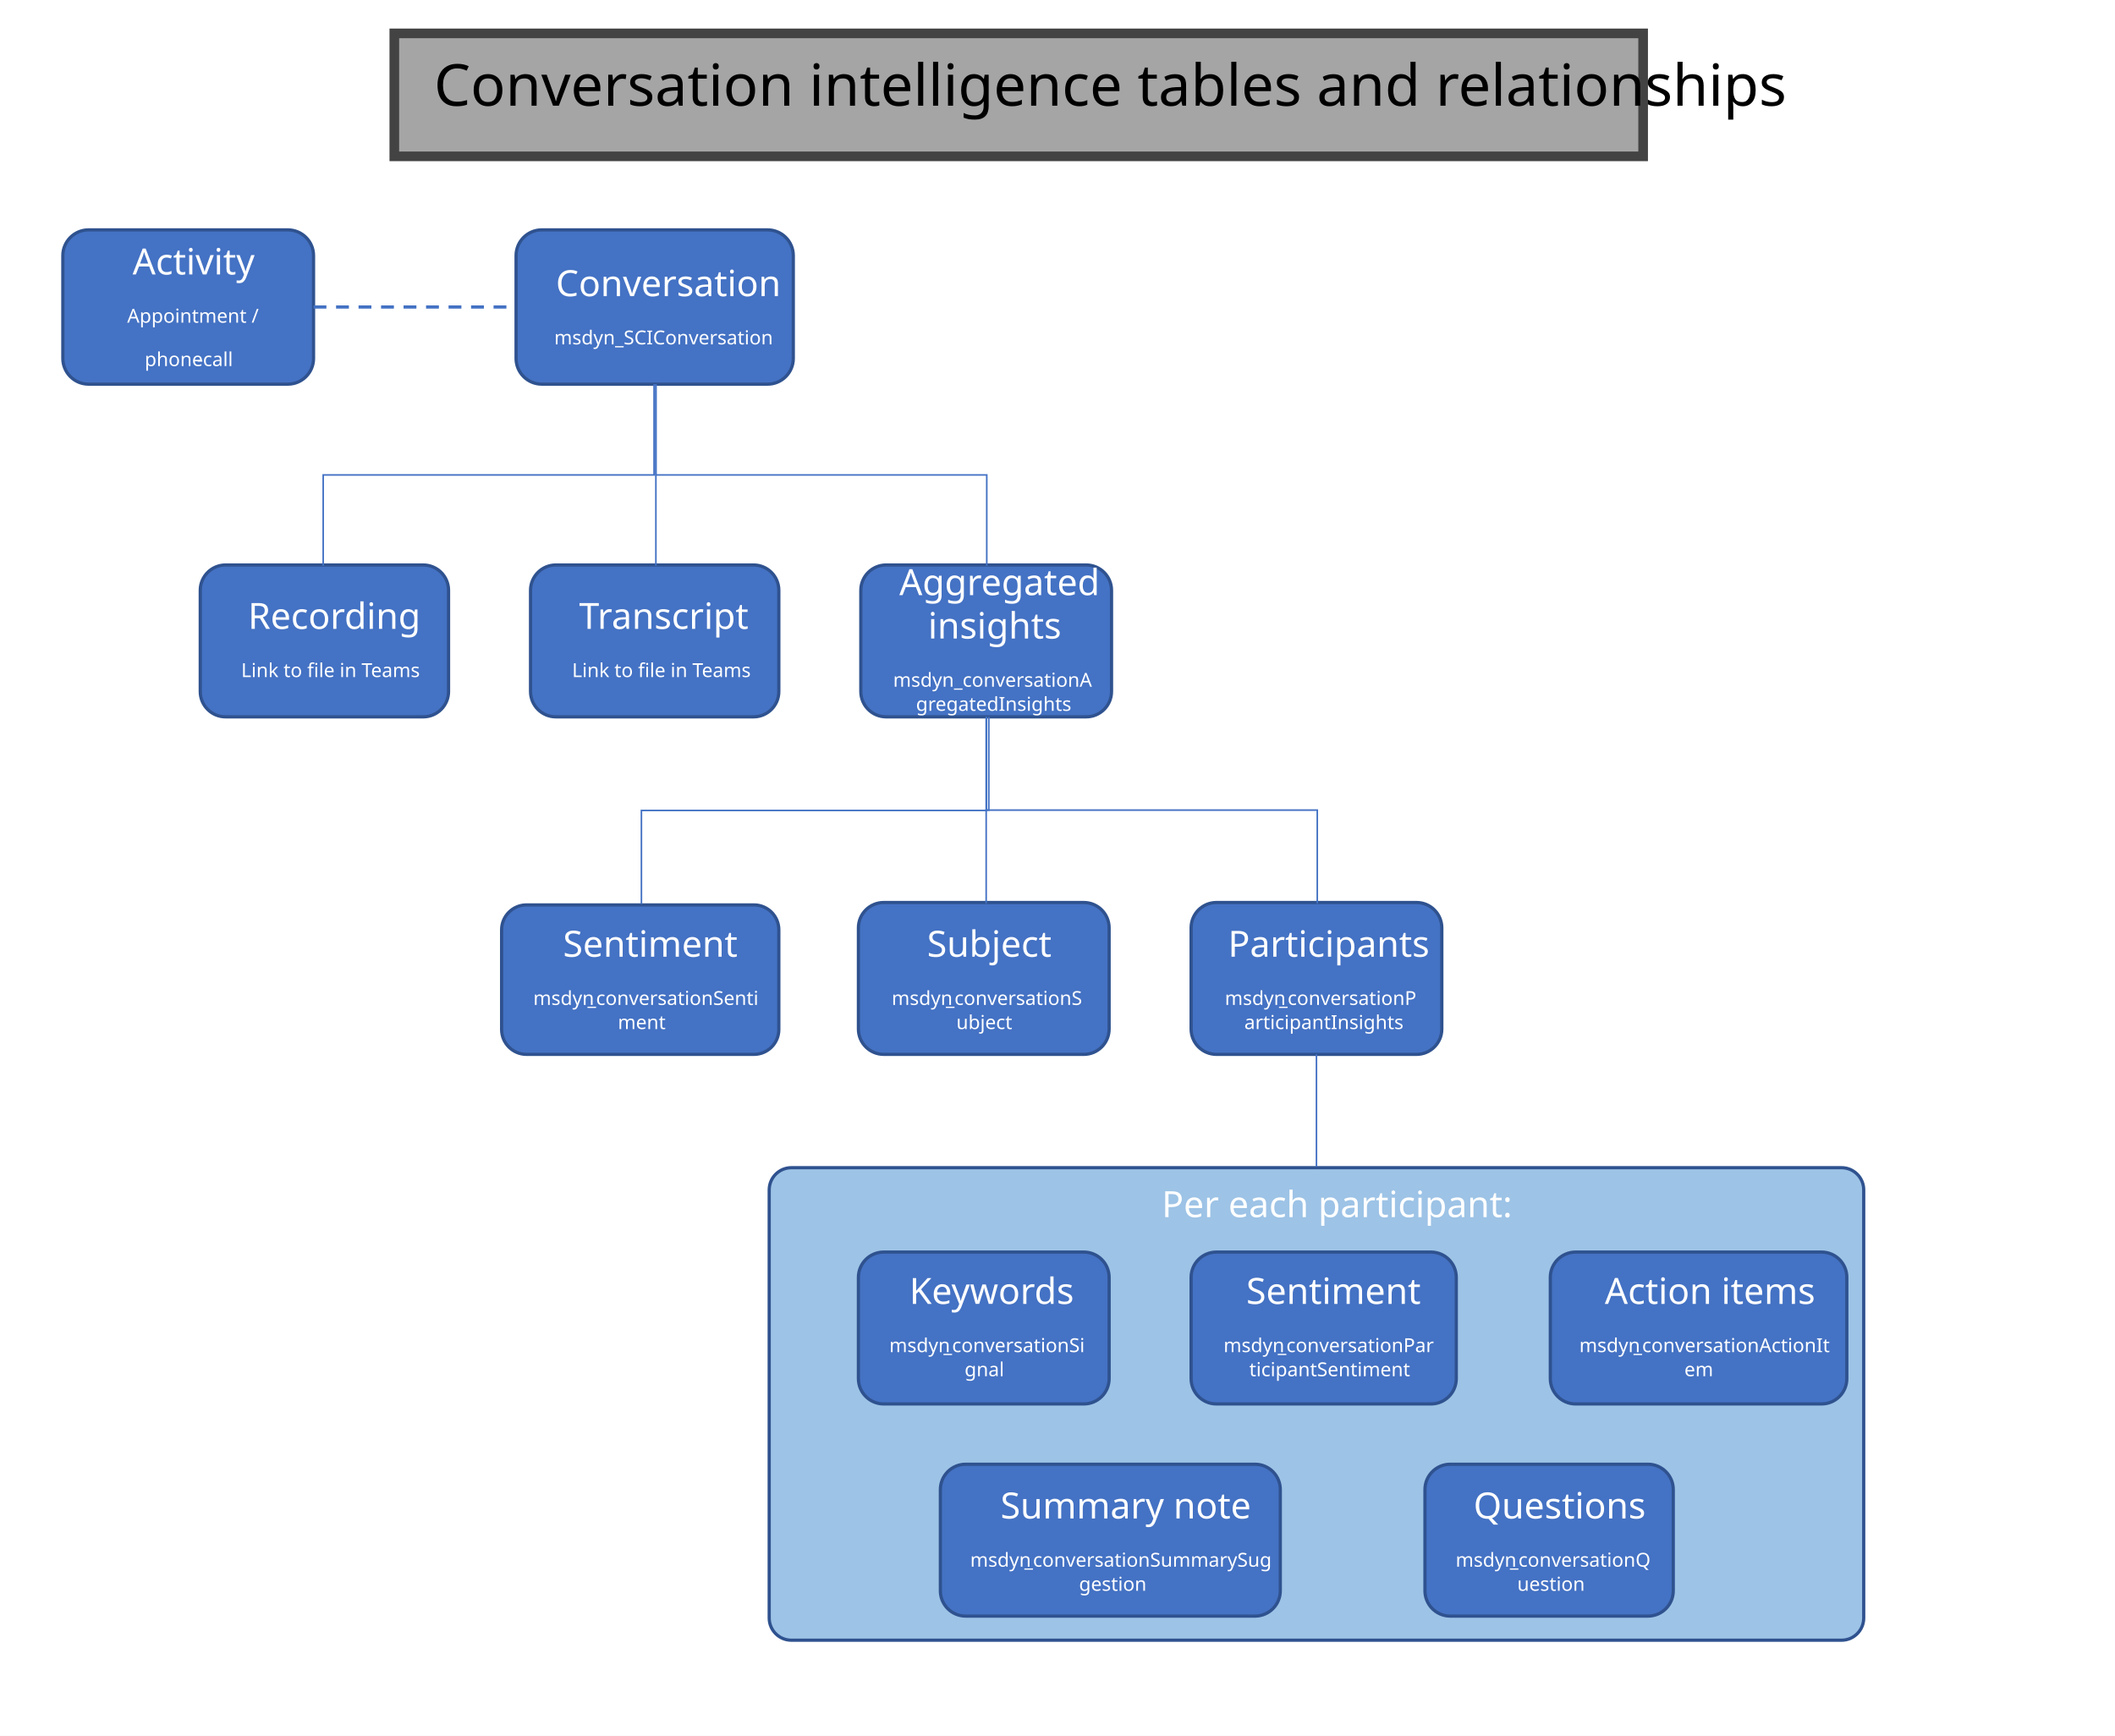
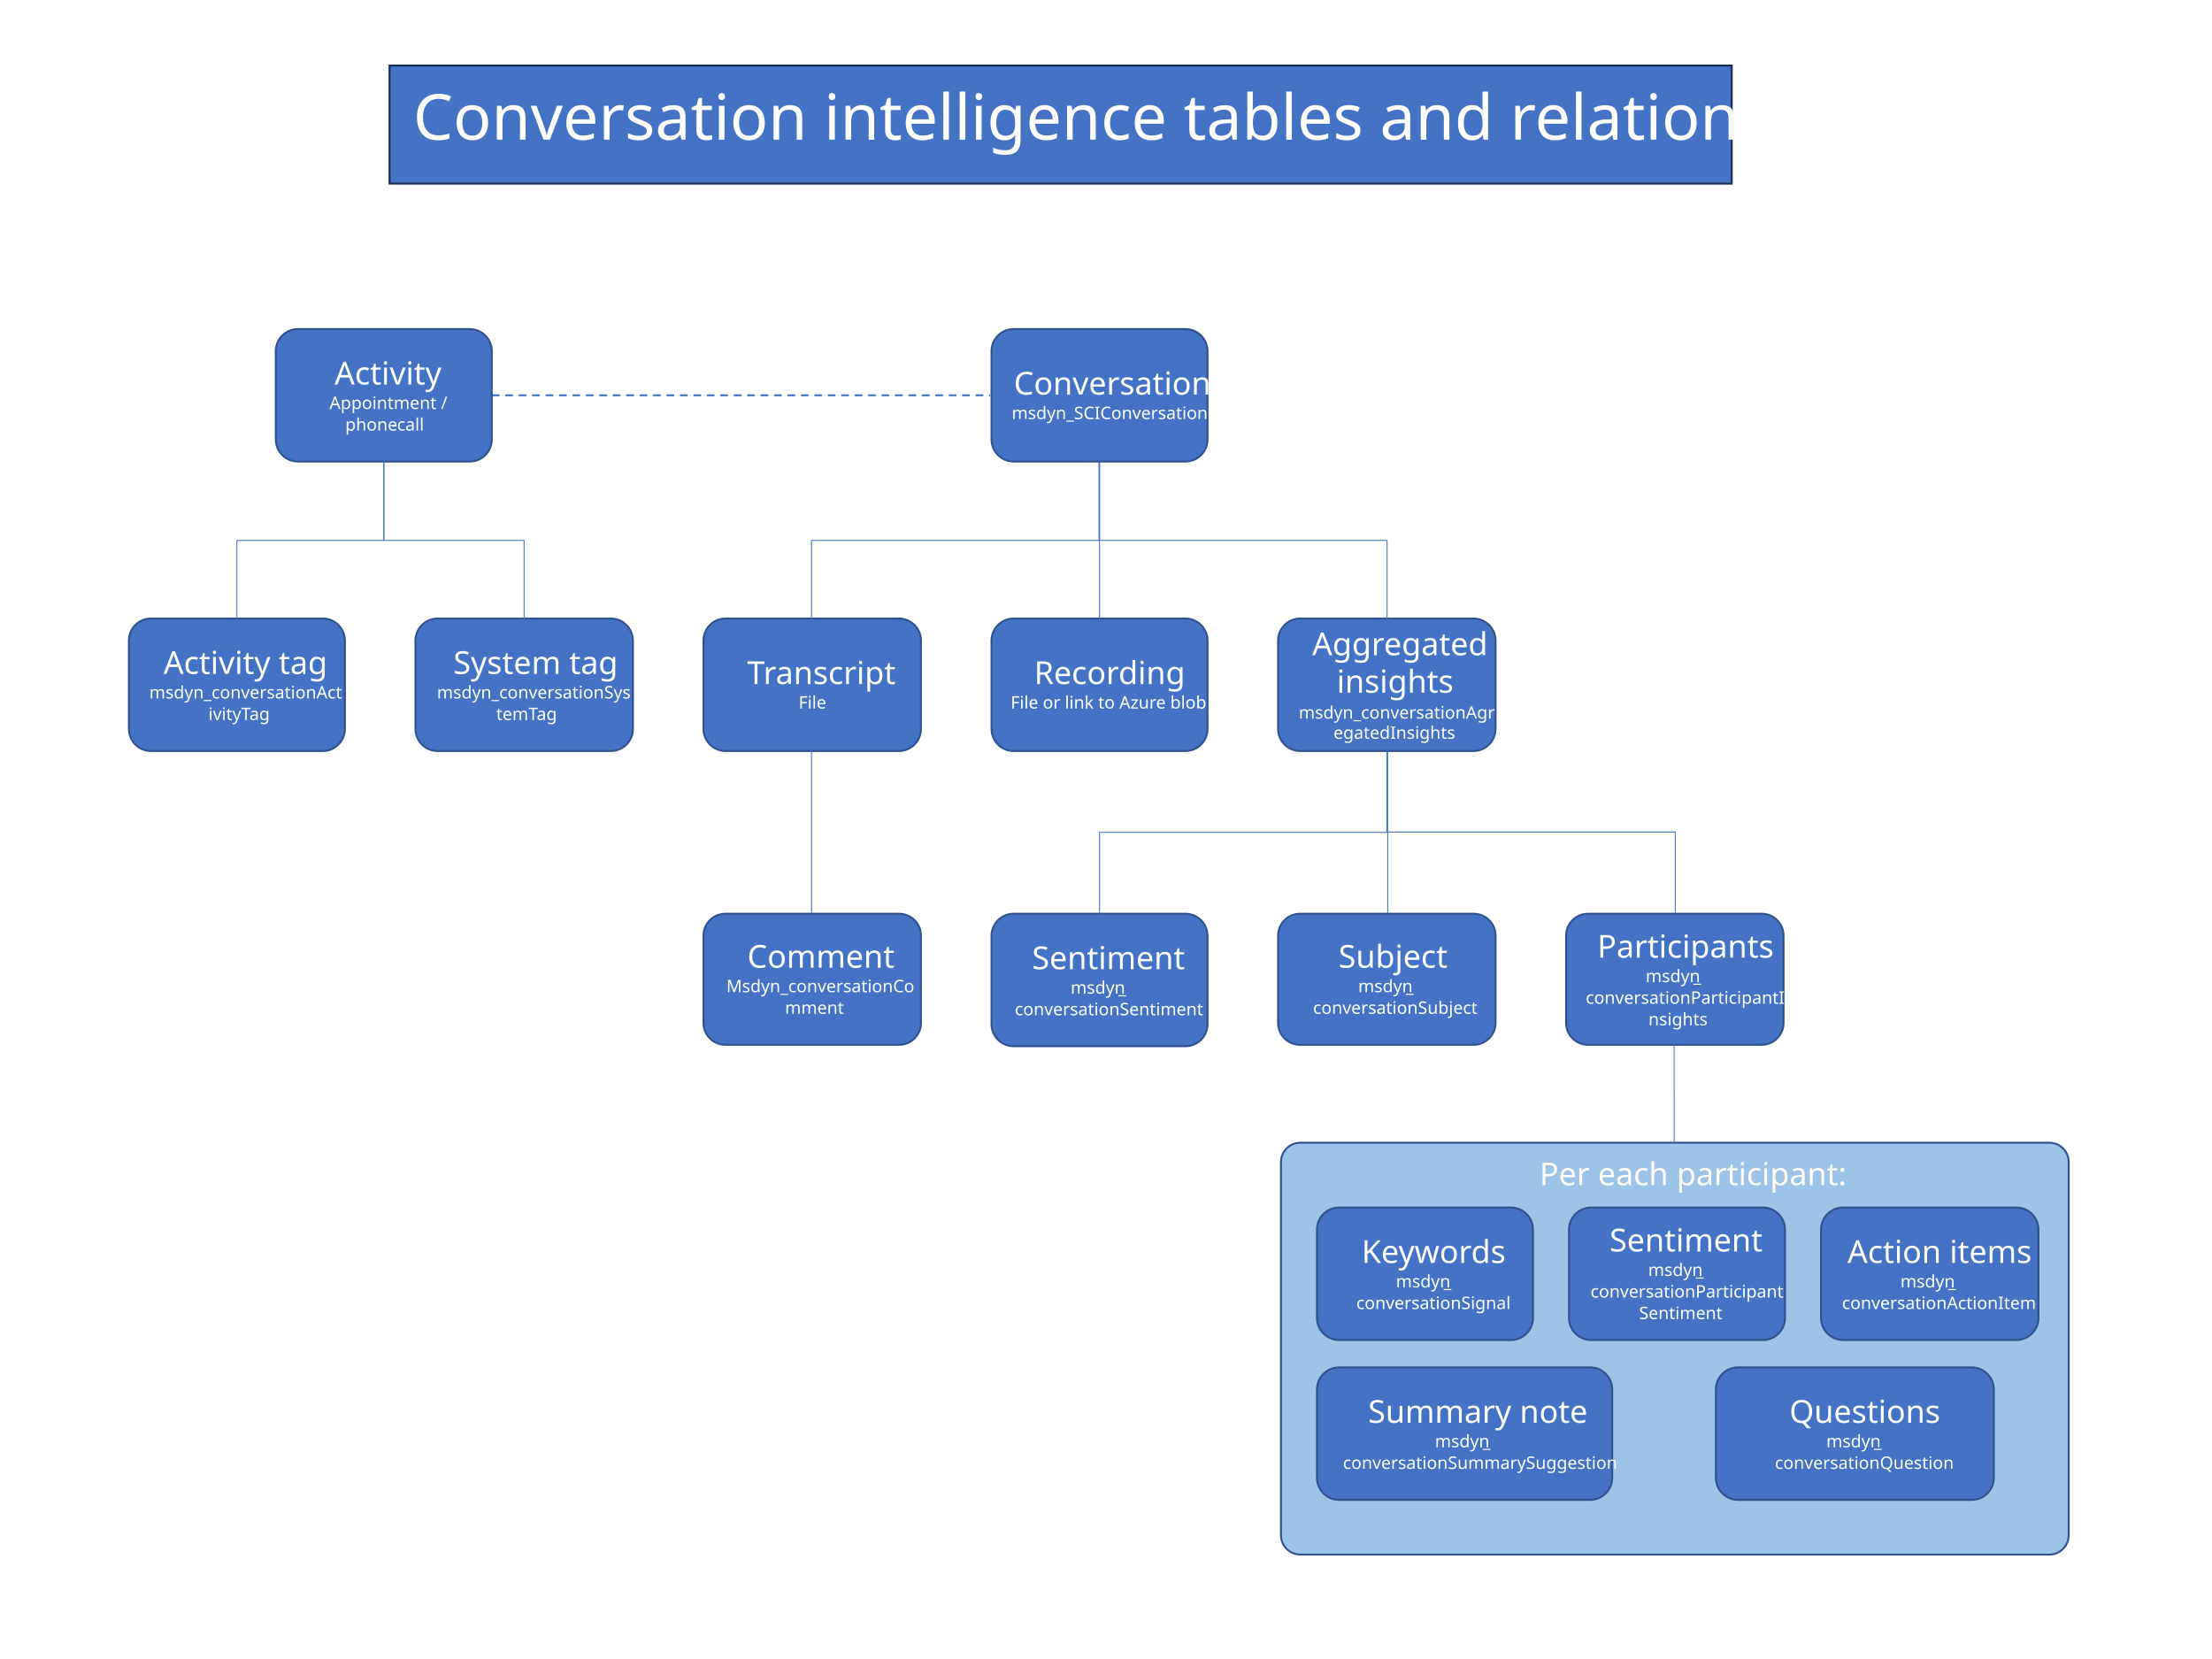
- <svg xmlns="http://www.w3.org/2000/svg" width="877.288" height="720" overflow="hidden" version="1.1" id="svg150">
-   <defs id="defs154" />
-   <g id="g148" transform="translate(-146.4407,-9.152542)">
-     <rect x="146.441" y="9.153" width="877.288" height="720" fill="#ffffff" id="rect2" />
-     <rect x="310" y="23" width="518" height="51" stroke="#434343" stroke-width="4" stroke-miterlimit="8" fill="#a5a5a5" id="rect4" />
-     <path d="m 360.5,115.167 c 0,-5.891 4.776,-10.667 10.667,-10.667 h 93.666 c 5.891,0 10.667,4.776 10.667,10.667 v 42.666 c 0,5.891 -4.776,10.667 -10.667,10.667 h -93.666 c -5.891,0 -10.667,-4.776 -10.667,-10.667 z" stroke="#2f528f" stroke-width="1.333" stroke-miterlimit="8" fill="#4472c4" fill-rule="evenodd" id="path6" />
-     <text fill="#ffffff" font-family="Calibri, Calibri_MSFontService, sans-serif" font-weight="400" font-size="15px" transform="translate(376.982,132)" id="text8">Conversation</text>
-     <text fill="#ffffff" font-family="Calibri, Calibri_MSFontService, sans-serif" font-weight="400" font-size="8px" transform="translate(376.315,152)" id="text10">msdyn_SCIConversation</text>
-     <path d="m 172.5,115.167 c 0,-5.891 4.776,-10.667 10.667,-10.667 h 82.666 c 5.891,0 10.667,4.776 10.667,10.667 v 42.666 c 0,5.891 -4.776,10.667 -10.667,10.667 h -82.666 c -5.891,0 -10.667,-4.776 -10.667,-10.667 z" stroke="#2f528f" stroke-width="1.333" stroke-miterlimit="8" fill="#4472c4" fill-rule="evenodd" id="path12" />
-     <text fill="#ffffff" font-family="Calibri, Calibri_MSFontService, sans-serif" font-weight="400" font-size="15px" transform="translate(201.438,123)" id="text14">Activity</text>
-     <text fill="#ffffff" font-family="Calibri, Calibri_MSFontService, sans-serif" font-weight="400" font-size="8px" transform="translate(199.192,143)" id="text16">Appointment /</text>
-     <text fill="#ffffff" font-family="Calibri, Calibri_MSFontService, sans-serif" font-weight="400" font-size="8px" transform="translate(206.438,161)" id="text18">phone</text>
-     <text fill="#ffffff" font-family="Calibri, Calibri_MSFontService, sans-serif" font-weight="400" font-size="8px" transform="translate(228.105,161)" id="text20">-</text>
-     <text fill="#ffffff" font-family="Calibri, Calibri_MSFontService, sans-serif" font-weight="400" font-size="8px" transform="translate(230.605,161)" id="text22">call</text>
-     <path d="m 276.5,136.5 h 83.756" stroke="#4472c4" stroke-width="1.333" stroke-miterlimit="8" stroke-dasharray="5.333, 4" fill="none" fill-rule="evenodd" id="path24" />
-     <path d="m 229.5,254 c 0,-5.799 4.701,-10.5 10.5,-10.5 h 82 c 5.799,0 10.5,4.701 10.5,10.5 v 42 c 0,5.799 -4.701,10.5 -10.5,10.5 h -82 c -5.799,0 -10.5,-4.701 -10.5,-10.5 z" stroke="#2f528f" stroke-width="1.333" stroke-miterlimit="8" fill="#4472c4" fill-rule="evenodd" id="path26" />
-     <text fill="#ffffff" font-family="Calibri, Calibri_MSFontService, sans-serif" font-weight="400" font-size="15px" transform="translate(249.32,270)" id="text28">Recording</text>
-     <text fill="#ffffff" font-family="Calibri, Calibri_MSFontService, sans-serif" font-weight="400" font-size="8px" transform="translate(246.487,290)" id="text30">Link to file in Teams</text>
-     <path d="m 366.5,254 c 0,-5.799 4.701,-10.5 10.5,-10.5 h 82 c 5.799,0 10.5,4.701 10.5,10.5 v 42 c 0,5.799 -4.701,10.5 -10.5,10.5 h -82 c -5.799,0 -10.5,-4.701 -10.5,-10.5 z" stroke="#2f528f" stroke-width="1.333" stroke-miterlimit="8" fill="#4472c4" fill-rule="evenodd" id="path32" />
-     <text fill="#ffffff" font-family="Calibri, Calibri_MSFontService, sans-serif" font-weight="400" font-size="15px" transform="translate(386.652,270)" id="text34">Transcript</text>
-     <text fill="#ffffff" font-family="Calibri, Calibri_MSFontService, sans-serif" font-weight="400" font-size="8px" transform="translate(383.732,290)" id="text36">Link to file in Teams</text>
-     <path d="m 503.5,254 c 0,-5.799 4.701,-10.5 10.5,-10.5 h 83 c 5.799,0 10.5,4.701 10.5,10.5 v 42 c 0,5.799 -4.701,10.5 -10.5,10.5 h -83 c -5.799,0 -10.5,-4.701 -10.5,-10.5 z" stroke="#2f528f" stroke-width="1.333" stroke-miterlimit="8" fill="#4472c4" fill-rule="evenodd" id="path38" />
-     <text fill="#ffffff" font-family="Calibri, Calibri_MSFontService, sans-serif" font-weight="400" font-size="15px" transform="translate(519.473,256)" id="text40">Aggregated</text>
-     <text fill="#ffffff" font-family="Calibri, Calibri_MSFontService, sans-serif" font-weight="400" font-size="15px" transform="translate(531.393,274)" id="text42">insights</text>
-     <text fill="#ffffff" font-family="Calibri, Calibri_MSFontService, sans-serif" font-weight="400" font-size="8px" transform="translate(516.893,294)" id="text44">msdyn_conversationA</text>
-     <text fill="#ffffff" font-family="Calibri, Calibri_MSFontService, sans-serif" font-weight="400" font-size="8px" transform="translate(526.393,304)" id="text46">gregatedInsights</text>
-     <path d="m 354.5,394.834 c 0,-5.707 4.627,-10.334 10.334,-10.334 h 94.333 c 5.707,0 10.333,4.627 10.333,10.334 v 41.333 c 0,5.707 -4.626,10.333 -10.333,10.333 h -94.333 c -5.707,0 -10.334,-4.626 -10.334,-10.333 z" stroke="#2f528f" stroke-width="1.333" stroke-miterlimit="8" fill="#4472c4" fill-rule="evenodd" id="path48" />
-     <text fill="#ffffff" font-family="Calibri, Calibri_MSFontService, sans-serif" font-weight="400" font-size="15px" transform="translate(379.967,406)" id="text50">Sentiment</text>
-     <text fill="#ffffff" font-family="Calibri, Calibri_MSFontService, sans-serif" font-weight="400" font-size="8px" transform="translate(367.633,426)" id="text52">msdyn</text>
-     <text fill="#ffffff" font-family="Calibri, Calibri_MSFontService, sans-serif" font-weight="400" font-size="8px" transform="translate(390.133,426)" id="text54">_conversationSenti</text>
-     <text fill="#ffffff" font-family="Calibri, Calibri_MSFontService, sans-serif" font-weight="400" font-size="8px" transform="translate(402.72,436)" id="text56">ment</text>
-     <path d="m 502.5,394 c 0,-5.799 4.701,-10.5 10.5,-10.5 h 83 c 5.799,0 10.5,4.701 10.5,10.5 v 42 c 0,5.799 -4.701,10.5 -10.5,10.5 h -83 c -5.799,0 -10.5,-4.701 -10.5,-10.5 z" stroke="#2f528f" stroke-width="1.333" stroke-miterlimit="8" fill="#4472c4" fill-rule="evenodd" id="path58" />
-     <text fill="#ffffff" font-family="Calibri, Calibri_MSFontService, sans-serif" font-weight="400" font-size="15px" transform="translate(530.965,406)" id="text60">Subject</text>
-     <text fill="#ffffff" font-family="Calibri, Calibri_MSFontService, sans-serif" font-weight="400" font-size="8px" transform="translate(516.298,426)" id="text62">msdyn</text>
-     <text fill="#ffffff" font-family="Calibri, Calibri_MSFontService, sans-serif" font-weight="400" font-size="8px" transform="translate(538.798,426)" id="text64">_conversationS</text>
-     <text fill="#ffffff" font-family="Calibri, Calibri_MSFontService, sans-serif" font-weight="400" font-size="8px" transform="translate(543.132,436)" id="text66">ubject</text>
-     <path d="m 417.745,168.5 v 37.658 H 280.5 v 37.659" stroke="#4472c4" stroke-width="0.667" stroke-miterlimit="8" fill="none" fill-rule="evenodd" id="path68" />
-     <path d="m 418.5,168.5 v 37.658 0 37.659" stroke="#4472c4" stroke-width="0.667" stroke-miterlimit="8" fill="none" fill-rule="evenodd" id="path70" />
-     <path d="M 0,0 H 37.658 V 137.245 H 75.317" stroke="#4472c4" stroke-width="0.667" stroke-miterlimit="8" fill="none" fill-rule="evenodd" transform="matrix(0,1,1,0,418.5,168.5)" id="path72" />
-     <path d="m 640.5,394 c 0,-5.799 4.701,-10.5 10.5,-10.5 h 83 c 5.799,0 10.5,4.701 10.5,10.5 v 42 c 0,5.799 -4.701,10.5 -10.5,10.5 h -83 c -5.799,0 -10.5,-4.701 -10.5,-10.5 z" stroke="#2f528f" stroke-width="1.333" stroke-miterlimit="8" fill="#4472c4" fill-rule="evenodd" id="path74" />
-     <text fill="#ffffff" font-family="Calibri, Calibri_MSFontService, sans-serif" font-weight="400" font-size="15px" transform="translate(655.819,406)" id="text76">Participants</text>
-     <text fill="#ffffff" font-family="Calibri, Calibri_MSFontService, sans-serif" font-weight="400" font-size="8px" transform="translate(654.486,426)" id="text78">msdyn</text>
-     <text fill="#ffffff" font-family="Calibri, Calibri_MSFontService, sans-serif" font-weight="400" font-size="8px" transform="translate(676.986,426)" id="text80">_conversationP</text>
-     <text fill="#ffffff" font-family="Calibri, Calibri_MSFontService, sans-serif" font-weight="400" font-size="8px" transform="translate(662.572,436)" id="text82">articipantInsights</text>
-     <path d="M 412.5,384.137 V 345.318 H 555.594 V 306.5" stroke="#4472c4" stroke-width="0.667" stroke-miterlimit="8" fill="none" fill-rule="evenodd" id="path84" />
-     <path d="m 555.5,383.857 v -38.679 h 1.095 V 306.5" stroke="#4472c4" stroke-width="0.667" stroke-miterlimit="8" fill="none" fill-rule="evenodd" id="path86" />
-     <path d="M 0,0 H 38.678 V 137.342 H 77.357" stroke="#4472c4" stroke-width="0.667" stroke-miterlimit="8" fill="none" fill-rule="evenodd" transform="matrix(0,-1,-1,0,692.842,383.857)" id="path88" />
-     <path d="m 465.5,502.712 c 0,-5.088 4.124,-9.212 9.212,-9.212 h 435.576 c 5.088,0 9.212,4.124 9.212,9.212 v 177.576 c 0,5.088 -4.124,9.212 -9.212,9.212 H 474.712 c -5.088,0 -9.212,-4.124 -9.212,-9.212 z" stroke="#2f528f" stroke-width="1.333" stroke-miterlimit="8" fill="#9dc3e6" fill-rule="evenodd" id="path90" />
-     <text fill="#ffffff" font-family="Calibri, Calibri_MSFontService, sans-serif" font-weight="400" font-size="15px" transform="translate(628.319,514)" id="text92">Per each participant:</text>
-     <path d="m 502.5,539 c 0,-5.799 4.701,-10.5 10.5,-10.5 h 83 c 5.799,0 10.5,4.701 10.5,10.5 v 42 c 0,5.799 -4.701,10.5 -10.5,10.5 h -83 c -5.799,0 -10.5,-4.701 -10.5,-10.5 z" stroke="#2f528f" stroke-width="1.333" stroke-miterlimit="8" fill="#4472c4" fill-rule="evenodd" id="path94" />
-     <text fill="#ffffff" font-family="Calibri, Calibri_MSFontService, sans-serif" font-weight="400" font-size="15px" transform="translate(523.632,550)" id="text96">Keywords</text>
-     <text fill="#ffffff" font-family="Calibri, Calibri_MSFontService, sans-serif" font-weight="400" font-size="8px" transform="translate(515.298,570)" id="text98">msdyn</text>
-     <text fill="#ffffff" font-family="Calibri, Calibri_MSFontService, sans-serif" font-weight="400" font-size="8px" transform="translate(537.798,570)" id="text100">_conversationSi</text>
-     <text fill="#ffffff" font-family="Calibri, Calibri_MSFontService, sans-serif" font-weight="400" font-size="8px" transform="translate(546.545,580)" id="text102">gnal</text>
-     <path d="m 640.5,539 c 0,-5.799 4.701,-10.5 10.5,-10.5 h 89 c 5.799,0 10.5,4.701 10.5,10.5 v 42 c 0,5.799 -4.701,10.5 -10.5,10.5 h -89 c -5.799,0 -10.5,-4.701 -10.5,-10.5 z" stroke="#2f528f" stroke-width="1.333" stroke-miterlimit="8" fill="#4472c4" fill-rule="evenodd" id="path104" />
-     <text fill="#ffffff" font-family="Calibri, Calibri_MSFontService, sans-serif" font-weight="400" font-size="15px" transform="translate(663.363,550)" id="text106">Sentiment</text>
-     <text fill="#ffffff" font-family="Calibri, Calibri_MSFontService, sans-serif" font-weight="400" font-size="8px" transform="translate(653.95,570)" id="text108">msdyn</text>
-     <text fill="#ffffff" font-family="Calibri, Calibri_MSFontService, sans-serif" font-weight="400" font-size="8px" transform="translate(676.45,570)" id="text110">_conversationPar</text>
-     <text fill="#ffffff" font-family="Calibri, Calibri_MSFontService, sans-serif" font-weight="400" font-size="8px" transform="translate(664.617,580)" id="text112">ticipantSentiment</text>
-     <path d="m 789.5,539 c 0,-5.799 4.701,-10.5 10.5,-10.5 h 102 c 5.799,0 10.5,4.701 10.5,10.5 v 42 c 0,5.799 -4.701,10.5 -10.5,10.5 H 800 c -5.799,0 -10.5,-4.701 -10.5,-10.5 z" stroke="#2f528f" stroke-width="1.333" stroke-miterlimit="8" fill="#4472c4" fill-rule="evenodd" id="path114" />
-     <text fill="#ffffff" font-family="Calibri, Calibri_MSFontService, sans-serif" font-weight="400" font-size="15px" transform="translate(812.103,550)" id="text116">Action items</text>
-     <text fill="#ffffff" font-family="Calibri, Calibri_MSFontService, sans-serif" font-weight="400" font-size="8px" transform="translate(801.516,570)" id="text118">msdyn</text>
-     <text fill="#ffffff" font-family="Calibri, Calibri_MSFontService, sans-serif" font-weight="400" font-size="8px" transform="translate(824.016,570)" id="text120">_conversationActionIt</text>
-     <text fill="#ffffff" font-family="Calibri, Calibri_MSFontService, sans-serif" font-weight="400" font-size="8px" transform="translate(845.103,580)" id="text122">em</text>
-     <path d="m 536.5,627 c 0,-5.799 4.701,-10.5 10.5,-10.5 h 120 c 5.799,0 10.5,4.701 10.5,10.5 v 42 c 0,5.799 -4.701,10.5 -10.5,10.5 H 547 c -5.799,0 -10.5,-4.701 -10.5,-10.5 z" stroke="#2f528f" stroke-width="1.333" stroke-miterlimit="8" fill="#4472c4" fill-rule="evenodd" id="path124" />
-     <text fill="#ffffff" font-family="Calibri, Calibri_MSFontService, sans-serif" font-weight="400" font-size="15px" transform="translate(561.434,639)" id="text126">Summary note</text>
-     <text fill="#ffffff" font-family="Calibri, Calibri_MSFontService, sans-serif" font-weight="400" font-size="8px" transform="translate(548.854,659)" id="text128">msdyn</text>
-     <text fill="#ffffff" font-family="Calibri, Calibri_MSFontService, sans-serif" font-weight="400" font-size="8px" transform="translate(571.354,659)" id="text130">_conversationSummarySug</text>
-     <text fill="#ffffff" font-family="Calibri, Calibri_MSFontService, sans-serif" font-weight="400" font-size="8px" transform="translate(594.021,669)" id="text132">gestion</text>
-     <path d="m 737.5,627 c 0,-5.799 4.701,-10.5 10.5,-10.5 h 82 c 5.799,0 10.5,4.701 10.5,10.5 v 42 c 0,5.799 -4.701,10.5 -10.5,10.5 h -82 c -5.799,0 -10.5,-4.701 -10.5,-10.5 z" stroke="#2f528f" stroke-width="1.333" stroke-miterlimit="8" fill="#4472c4" fill-rule="evenodd" id="path134" />
-     <text fill="#ffffff" font-family="Calibri, Calibri_MSFontService, sans-serif" font-weight="400" font-size="15px" transform="translate(757.633,639)" id="text136">Questions</text>
-     <text fill="#ffffff" font-family="Calibri, Calibri_MSFontService, sans-serif" font-weight="400" font-size="8px" transform="translate(750.213,659)" id="text138">msdyn</text>
-     <text fill="#ffffff" font-family="Calibri, Calibri_MSFontService, sans-serif" font-weight="400" font-size="8px" transform="translate(772.713,659)" id="text140">_conversationQ</text>
-     <text fill="#ffffff" font-family="Calibri, Calibri_MSFontService, sans-serif" font-weight="400" font-size="8px" transform="translate(775.8,669)" id="text142">uestion</text>
-     <path d="M 0,0 H 23.306 V 1.04987e-4 H 46.613" stroke="#4472c4" stroke-width="0.667" stroke-miterlimit="8" fill="none" fill-rule="evenodd" transform="matrix(0,-1,-1,0,692.5,493.113)" id="path144" />
-     <text font-family="Calibri, Calibri_MSFontService, sans-serif" font-weight="400" font-size="24px" transform="translate(326.441,53)" id="text146">Conversation intelligence tables and relationships</text>
+ <svg xmlns="http://www.w3.org/2000/svg" width="1536" height="1152" overflow="hidden">
+   <g>
+     <rect x="0" y="0" width="1536" height="1152" fill="#FFFFFF" />
+     <rect x="270.5" y="45.5" width="932" height="82" stroke="#172C51" stroke-width="1.333" stroke-miterlimit="8" fill="#4472C4" />
+     <text fill="#FFFFFF" font-family="Calibri,Calibri_MSFontService,sans-serif" font-weight="400" font-size="44" transform="translate(286.856 97)">Conversation intelligence tables and relationships</text>
+     <path d="M688.5 243.834C688.5 235.365 695.365 228.5 703.834 228.5L823.166 228.5C831.635 228.5 838.5 235.365 838.5 243.834L838.5 305.166C838.5 313.635 831.635 320.5 823.166 320.5L703.834 320.5C695.365 320.5 688.5 313.635 688.5 305.166Z" stroke="#2F528F" stroke-width="1.333" stroke-miterlimit="8" fill="#4472C4" fill-rule="evenodd" />
+     <text fill="#FFFFFF" font-family="Calibri,Calibri_MSFontService,sans-serif" font-weight="400" font-size="22" transform="translate(703.956 274)">Conversation</text>
+     <text fill="#FFFFFF" font-family="Calibri,Calibri_MSFontService,sans-serif" font-weight="400" font-size="12" transform="translate(702.543 291)">msdyn_SCIConversation</text>
+     <path d="M341.5 274.5 687.71 274.5" stroke="#4472C4" stroke-width="1.333" stroke-miterlimit="8" stroke-dasharray="5.333 4" fill="none" fill-rule="evenodd" />
+     <path d="M488.5 444.834C488.5 436.365 495.365 429.5 503.834 429.5L624.166 429.5C632.635 429.5 639.5 436.365 639.5 444.834L639.5 506.166C639.5 514.635 632.635 521.5 624.166 521.5L503.834 521.5C495.365 521.5 488.5 514.635 488.5 506.166Z" stroke="#2F528F" stroke-width="1.333" stroke-miterlimit="8" fill="#4472C4" fill-rule="evenodd" />
+     <text fill="#FFFFFF" font-family="Calibri,Calibri_MSFontService,sans-serif" font-weight="400" font-size="22" transform="translate(518.855 475)">Transcript</text>
+     <text fill="#FFFFFF" font-family="Calibri,Calibri_MSFontService,sans-serif" font-weight="400" font-size="12" transform="translate(554.555 492)">File</text>
+     <path d="M688.5 444.834C688.5 436.365 695.365 429.5 703.834 429.5L823.166 429.5C831.635 429.5 838.5 436.365 838.5 444.834L838.5 506.166C838.5 514.635 831.635 521.5 823.166 521.5L703.834 521.5C695.365 521.5 688.5 514.635 688.5 506.166Z" stroke="#2F528F" stroke-width="1.333" stroke-miterlimit="8" fill="#4472C4" fill-rule="evenodd" />
+     <text fill="#FFFFFF" font-family="Calibri,Calibri_MSFontService,sans-serif" font-weight="400" font-size="22" transform="translate(718.06 475)">Recording</text>
+     <text fill="#FFFFFF" font-family="Calibri,Calibri_MSFontService,sans-serif" font-weight="400" font-size="12" transform="translate(701.793 492)">File or link to Azure blob</text>
+     <path d="M887.5 444.834C887.5 436.365 894.365 429.5 902.834 429.5L1023.17 429.5C1031.63 429.5 1038.5 436.365 1038.5 444.834L1038.5 506.166C1038.5 514.635 1031.63 521.5 1023.17 521.5L902.834 521.5C894.365 521.5 887.5 514.635 887.5 506.166Z" stroke="#2F528F" stroke-width="1.333" stroke-miterlimit="8" fill="#4472C4" fill-rule="evenodd" />
+     <text fill="#FFFFFF" font-family="Calibri,Calibri_MSFontService,sans-serif" font-weight="400" font-size="22" transform="translate(911.168 455)">Aggregated</text>
+     <text fill="#FFFFFF" font-family="Calibri,Calibri_MSFontService,sans-serif" font-weight="400" font-size="22" transform="translate(928.215 481)">insights</text>
+     <text fill="#FFFFFF" font-family="Calibri,Calibri_MSFontService,sans-serif" font-weight="400" font-size="12" transform="translate(901.862 499)">msdyn_conversationAgr</text>
+     <text fill="#FFFFFF" font-family="Calibri,Calibri_MSFontService,sans-serif" font-weight="400" font-size="12" transform="translate(925.942 513)">egatedInsights</text>
+     <path d="M688.5 649.834C688.5 641.365 695.365 634.5 703.834 634.5L823.166 634.5C831.635 634.5 838.5 641.365 838.5 649.834L838.5 711.166C838.5 719.635 831.635 726.5 823.166 726.5L703.834 726.5C695.365 726.5 688.5 719.635 688.5 711.166Z" stroke="#2F528F" stroke-width="1.333" stroke-miterlimit="8" fill="#4472C4" fill-rule="evenodd" />
+     <text fill="#FFFFFF" font-family="Calibri,Calibri_MSFontService,sans-serif" font-weight="400" font-size="22" transform="translate(716.638 673)">Sentiment</text>
+     <text fill="#FFFFFF" font-family="Calibri,Calibri_MSFontService,sans-serif" font-weight="400" font-size="12" transform="translate(743.431 690)">msdyn</text>
+     <text fill="#FFFFFF" font-family="Calibri,Calibri_MSFontService,sans-serif" font-weight="400" font-size="12" transform="translate(776.598 690)">_</text>
+     <text fill="#FFFFFF" font-family="Calibri,Calibri_MSFontService,sans-serif" font-weight="400" font-size="12" transform="translate(704.684 705)">conversationSentiment</text>
+     <path d="M887.5 649.667C887.5 641.291 894.291 634.5 902.667 634.5L1023.33 634.5C1031.71 634.5 1038.5 641.291 1038.5 649.667L1038.5 710.333C1038.5 718.71 1031.71 725.5 1023.33 725.5L902.667 725.5C894.291 725.5 887.5 718.71 887.5 710.333Z" stroke="#2F528F" stroke-width="1.333" stroke-miterlimit="8" fill="#4472C4" fill-rule="evenodd" />
+     <text fill="#FFFFFF" font-family="Calibri,Calibri_MSFontService,sans-serif" font-weight="400" font-size="22" transform="translate(929.42 672)">Subject</text>
+     <text fill="#FFFFFF" font-family="Calibri,Calibri_MSFontService,sans-serif" font-weight="400" font-size="12" transform="translate(943.086 689)">msdyn</text>
+     <text fill="#FFFFFF" font-family="Calibri,Calibri_MSFontService,sans-serif" font-weight="400" font-size="12" transform="translate(976.253 689)">_</text>
+     <text fill="#FFFFFF" font-family="Calibri,Calibri_MSFontService,sans-serif" font-weight="400" font-size="12" transform="translate(911.753 704)">conversationSubject</text>
+     <path d="M763.152 320.5 763.152 375.282 563.5 375.282 563.5 430.064" stroke="#4472C4" stroke-width="0.667" stroke-miterlimit="8" fill="none" fill-rule="evenodd" />
+     <path d="M0 0 54.782 0 54.782 0 109.564 0" stroke="#4472C4" stroke-width="0.667" stroke-miterlimit="8" fill="none" fill-rule="evenodd" transform="matrix(1.83697e-16 1 1 -1.83697e-16 763.5 320.5)" />
+     <path d="M0 0 54.782 0 54.782 199.652 109.564 199.652" stroke="#4472C4" stroke-width="0.667" stroke-miterlimit="8" fill="none" fill-rule="evenodd" transform="matrix(1.83697e-16 1 1 -1.83697e-16 763.5 320.5)" />
+     <path d="M1087.5 649.667C1087.5 641.291 1094.29 634.5 1102.67 634.5L1223.33 634.5C1231.71 634.5 1238.5 641.291 1238.5 649.667L1238.5 710.333C1238.5 718.71 1231.71 725.5 1223.33 725.5L1102.67 725.5C1094.29 725.5 1087.5 718.71 1087.5 710.333Z" stroke="#2F528F" stroke-width="1.333" stroke-miterlimit="8" fill="#4472C4" fill-rule="evenodd" />
+     <text fill="#FFFFFF" font-family="Calibri,Calibri_MSFontService,sans-serif" font-weight="400" font-size="22" transform="translate(1109.16 665)">Participants</text>
+     <text fill="#FFFFFF" font-family="Calibri,Calibri_MSFontService,sans-serif" font-weight="400" font-size="12" transform="translate(1142.73 682)">msdyn</text>
+     <text fill="#FFFFFF" font-family="Calibri,Calibri_MSFontService,sans-serif" font-weight="400" font-size="12" transform="translate(1175.9 682)">_</text>
+     <text fill="#FFFFFF" font-family="Calibri,Calibri_MSFontService,sans-serif" font-weight="400" font-size="12" transform="translate(1101.15 697)">conversationParticipantI</text>
+     <text fill="#FFFFFF" font-family="Calibri,Calibri_MSFontService,sans-serif" font-weight="400" font-size="12" transform="translate(1144.65 712)">nsights</text>
+     <path d="M763.5 634.439 763.5 577.969 963.011 577.969 963.011 521.5" stroke="#4472C4" stroke-width="0.667" stroke-miterlimit="8" fill="none" fill-rule="evenodd" />
+     <path d="M0 0 56.266 0 56.266 0.141 112.532 0.141" stroke="#4472C4" stroke-width="0.667" stroke-miterlimit="8" fill="none" fill-rule="evenodd" transform="matrix(-1.83697e-16 -1 -1 1.83697e-16 963.641 634.032)" />
+     <path d="M0 0 56.266 0 56.266 199.793 112.532 199.793" stroke="#4472C4" stroke-width="0.667" stroke-miterlimit="8" fill="none" fill-rule="evenodd" transform="matrix(-1.83697e-16 -1 -1 1.83697e-16 1163.29 634.032)" />
+     <path d="M889.5 806.942C889.5 799.518 895.518 793.5 902.942 793.5L1423.06 793.5C1430.48 793.5 1436.5 799.518 1436.5 806.942L1436.5 1066.06C1436.5 1073.48 1430.48 1079.5 1423.06 1079.5L902.942 1079.5C895.518 1079.5 889.5 1073.48 889.5 1066.06Z" stroke="#2F528F" stroke-width="1.333" stroke-miterlimit="8" fill="#9DC3E6" fill-rule="evenodd" />
+     <text fill="#FFFFFF" font-family="Calibri,Calibri_MSFontService,sans-serif" font-weight="400" font-size="22" transform="translate(1069.05 823)">Per each participant:</text>
+     <path d="M914.5 853.834C914.5 845.365 921.365 838.5 929.834 838.5L1049.17 838.5C1057.64 838.5 1064.5 845.365 1064.5 853.834L1064.5 915.166C1064.5 923.635 1057.64 930.5 1049.17 930.5L929.834 930.5C921.365 930.5 914.5 923.635 914.5 915.166Z" stroke="#2F528F" stroke-width="1.333" stroke-miterlimit="8" fill="#4472C4" fill-rule="evenodd" />
+     <text fill="#FFFFFF" font-family="Calibri,Calibri_MSFontService,sans-serif" font-weight="400" font-size="22" transform="translate(945.451 877)">Keywords</text>
+     <text fill="#FFFFFF" font-family="Calibri,Calibri_MSFontService,sans-serif" font-weight="400" font-size="12" transform="translate(969.304 894)">msdyn</text>
+     <text fill="#FFFFFF" font-family="Calibri,Calibri_MSFontService,sans-serif" font-weight="400" font-size="12" transform="translate(1002.47 894)">_</text>
+     <text fill="#FFFFFF" font-family="Calibri,Calibri_MSFontService,sans-serif" font-weight="400" font-size="12" transform="translate(941.804 909)">conversationSignal</text>
+     <path d="M1089.5 853.834C1089.5 845.365 1096.37 838.5 1104.83 838.5L1224.17 838.5C1232.63 838.5 1239.5 845.365 1239.5 853.834L1239.5 915.166C1239.5 923.635 1232.63 930.5 1224.17 930.5L1104.83 930.5C1096.37 930.5 1089.5 923.635 1089.5 915.166Z" stroke="#2F528F" stroke-width="1.333" stroke-miterlimit="8" fill="#4472C4" fill-rule="evenodd" />
+     <text fill="#FFFFFF" font-family="Calibri,Calibri_MSFontService,sans-serif" font-weight="400" font-size="22" transform="translate(1117.68 869)">Sentiment</text>
+     <text fill="#FFFFFF" font-family="Calibri,Calibri_MSFontService,sans-serif" font-weight="400" font-size="12" transform="translate(1144.48 886)">msdyn</text>
+     <text fill="#FFFFFF" font-family="Calibri,Calibri_MSFontService,sans-serif" font-weight="400" font-size="12" transform="translate(1177.64 886)">_</text>
+     <text fill="#FFFFFF" font-family="Calibri,Calibri_MSFontService,sans-serif" font-weight="400" font-size="12" transform="translate(1104.48 901)">conversationParticipant</text>
+     <text fill="#FFFFFF" font-family="Calibri,Calibri_MSFontService,sans-serif" font-weight="400" font-size="12" transform="translate(1138.14 916)">Sentiment</text>
+     <path d="M1264.5 853.834C1264.5 845.365 1271.37 838.5 1279.83 838.5L1400.17 838.5C1408.63 838.5 1415.5 845.365 1415.5 853.834L1415.5 915.166C1415.5 923.635 1408.63 930.5 1400.17 930.5L1279.83 930.5C1271.37 930.5 1264.5 923.635 1264.5 915.166Z" stroke="#2F528F" stroke-width="1.333" stroke-miterlimit="8" fill="#4472C4" fill-rule="evenodd" />
+     <text fill="#FFFFFF" font-family="Calibri,Calibri_MSFontService,sans-serif" font-weight="400" font-size="22" transform="translate(1282.85 877)">Action items</text>
+     <text fill="#FFFFFF" font-family="Calibri,Calibri_MSFontService,sans-serif" font-weight="400" font-size="12" transform="translate(1319.64 894)">msdyn</text>
+     <text fill="#FFFFFF" font-family="Calibri,Calibri_MSFontService,sans-serif" font-weight="400" font-size="12" transform="translate(1352.81 894)">_</text>
+     <text fill="#FFFFFF" font-family="Calibri,Calibri_MSFontService,sans-serif" font-weight="400" font-size="12" transform="translate(1279.06 909)">conversationActionItem</text>
+     <path d="M914.5 964.834C914.5 956.365 921.365 949.5 929.834 949.5L1104.17 949.5C1112.64 949.5 1119.5 956.365 1119.5 964.834L1119.5 1026.17C1119.5 1034.64 1112.64 1041.5 1104.17 1041.5L929.834 1041.5C921.365 1041.5 914.5 1034.64 914.5 1026.17Z" stroke="#2F528F" stroke-width="1.333" stroke-miterlimit="8" fill="#4472C4" fill-rule="evenodd" />
+     <text fill="#FFFFFF" font-family="Calibri,Calibri_MSFontService,sans-serif" font-weight="400" font-size="22" transform="translate(950.005 988)">Summary note</text>
+     <text fill="#FFFFFF" font-family="Calibri,Calibri_MSFontService,sans-serif" font-weight="400" font-size="12" transform="translate(996.438 1005)">msdyn</text>
+     <text fill="#FFFFFF" font-family="Calibri,Calibri_MSFontService,sans-serif" font-weight="400" font-size="12" transform="translate(1029.6 1005)">_</text>
+     <text fill="#FFFFFF" font-family="Calibri,Calibri_MSFontService,sans-serif" font-weight="400" font-size="12" transform="translate(932.518 1020)">conversationSummarySuggestion</text>
+     <path d="M1191.5 964.834C1191.5 956.365 1198.37 949.5 1206.83 949.5L1369.17 949.5C1377.63 949.5 1384.5 956.365 1384.5 964.834L1384.5 1026.17C1384.5 1034.64 1377.63 1041.5 1369.17 1041.5L1206.83 1041.5C1198.37 1041.5 1191.5 1034.64 1191.5 1026.17Z" stroke="#2F528F" stroke-width="1.333" stroke-miterlimit="8" fill="#4472C4" fill-rule="evenodd" />
+     <text fill="#FFFFFF" font-family="Calibri,Calibri_MSFontService,sans-serif" font-weight="400" font-size="22" transform="translate(1242.53 988)">Questions</text>
+     <text fill="#FFFFFF" font-family="Calibri,Calibri_MSFontService,sans-serif" font-weight="400" font-size="12" transform="translate(1268.15 1005)">msdyn</text>
+     <text fill="#FFFFFF" font-family="Calibri,Calibri_MSFontService,sans-serif" font-weight="400" font-size="12" transform="translate(1301.32 1005)">_</text>
+     <text fill="#FFFFFF" font-family="Calibri,Calibri_MSFontService,sans-serif" font-weight="400" font-size="12" transform="translate(1232.49 1020)">conversationQuestion</text>
+     <path d="M0 0 33.904 0 33.904 0.071 67.808 0.071" stroke="#4472C4" stroke-width="0.667" stroke-miterlimit="8" fill="none" fill-rule="evenodd" transform="matrix(-1.83697e-16 -1 -1 1.83697e-16 1162.57 793.308)" />
+     <path d="M488.5 649.667C488.5 641.291 495.291 634.5 503.667 634.5L624.333 634.5C632.71 634.5 639.5 641.291 639.5 649.667L639.5 710.333C639.5 718.71 632.71 725.5 624.333 725.5L503.667 725.5C495.291 725.5 488.5 718.71 488.5 710.333Z" stroke="#2F528F" stroke-width="1.333" stroke-miterlimit="8" fill="#4472C4" fill-rule="evenodd" />
+     <text fill="#FFFFFF" font-family="Calibri,Calibri_MSFontService,sans-serif" font-weight="400" font-size="22" transform="translate(518.911 672)">Comment</text>
+     <text fill="#FFFFFF" font-family="Calibri,Calibri_MSFontService,sans-serif" font-weight="400" font-size="12" transform="translate(504.392 689)">Msdyn_conversationCo</text>
+     <text fill="#FFFFFF" font-family="Calibri,Calibri_MSFontService,sans-serif" font-weight="400" font-size="12" transform="translate(545.058 704)">mment</text>
+     <path d="M191.5 243.834C191.5 235.365 198.365 228.5 206.834 228.5L326.166 228.5C334.635 228.5 341.5 235.365 341.5 243.834L341.5 305.166C341.5 313.635 334.635 320.5 326.166 320.5L206.834 320.5C198.365 320.5 191.5 313.635 191.5 305.166Z" stroke="#2F528F" stroke-width="1.333" stroke-miterlimit="8" fill="#4472C4" fill-rule="evenodd" />
+     <text fill="#FFFFFF" font-family="Calibri,Calibri_MSFontService,sans-serif" font-weight="400" font-size="22" transform="translate(232.309 267)">Activity</text>
+     <text fill="#FFFFFF" font-family="Calibri,Calibri_MSFontService,sans-serif" font-weight="400" font-size="12" transform="translate(228.809 284)">Appointment /</text>
+     <text fill="#FFFFFF" font-family="Calibri,Calibri_MSFontService,sans-serif" font-weight="400" font-size="12" transform="translate(239.722 299)">phone</text>
+     <text fill="#FFFFFF" font-family="Calibri,Calibri_MSFontService,sans-serif" font-weight="400" font-size="12" transform="translate(271.889 299)">-</text>
+     <text fill="#FFFFFF" font-family="Calibri,Calibri_MSFontService,sans-serif" font-weight="400" font-size="12" transform="translate(275.722 299)">call</text>
+     <path d="M89.5 444.834C89.5 436.365 96.365 429.5 104.834 429.5L224.166 429.5C232.635 429.5 239.5 436.365 239.5 444.834L239.5 506.166C239.5 514.635 232.635 521.5 224.166 521.5L104.834 521.5C96.365 521.5 89.5 514.635 89.5 506.166Z" stroke="#2F528F" stroke-width="1.333" stroke-miterlimit="8" fill="#4472C4" fill-rule="evenodd" />
+     <text fill="#FFFFFF" font-family="Calibri,Calibri_MSFontService,sans-serif" font-weight="400" font-size="22" transform="translate(113.558 468)">Activity tag</text>
+     <text fill="#FFFFFF" font-family="Calibri,Calibri_MSFontService,sans-serif" font-weight="400" font-size="12" transform="translate(103.671 485)">msdyn_conversationAct</text>
+     <text fill="#FFFFFF" font-family="Calibri,Calibri_MSFontService,sans-serif" font-weight="400" font-size="12" transform="translate(144.758 500)">ivityTag</text>
+     <path d="M288.5 444.834C288.5 436.365 295.365 429.5 303.834 429.5L424.166 429.5C432.635 429.5 439.5 436.365 439.5 444.834L439.5 506.166C439.5 514.635 432.635 521.5 424.166 521.5L303.834 521.5C295.365 521.5 288.5 514.635 288.5 506.166Z" stroke="#2F528F" stroke-width="1.333" stroke-miterlimit="8" fill="#4472C4" fill-rule="evenodd" />
+     <text fill="#FFFFFF" font-family="Calibri,Calibri_MSFontService,sans-serif" font-weight="400" font-size="22" transform="translate(314.798 468)">System tag</text>
+     <text fill="#FFFFFF" font-family="Calibri,Calibri_MSFontService,sans-serif" font-weight="400" font-size="12" transform="translate(303.432 485)">msdyn_conversationSys</text>
+     <text fill="#FFFFFF" font-family="Calibri,Calibri_MSFontService,sans-serif" font-weight="400" font-size="12" transform="translate(344.598 500)">temTag</text>
+     <path d="M266.555 320.5 266.555 375.282 164.5 375.282 164.5 430.064" stroke="#4472C4" stroke-width="0.667" stroke-miterlimit="8" fill="none" fill-rule="evenodd" />
+     <path d="M0 0 54.782 0 54.782 97.456 109.564 97.456" stroke="#4472C4" stroke-width="0.667" stroke-miterlimit="8" fill="none" fill-rule="evenodd" transform="matrix(1.83697e-16 1 1 -1.83697e-16 266.5 320.5)" />
+     <path d="M563.5 521.5 563.5 634.032" stroke="#4472C4" stroke-width="0.667" stroke-miterlimit="8" fill="none" fill-rule="evenodd" />
  </g>
</svg>
